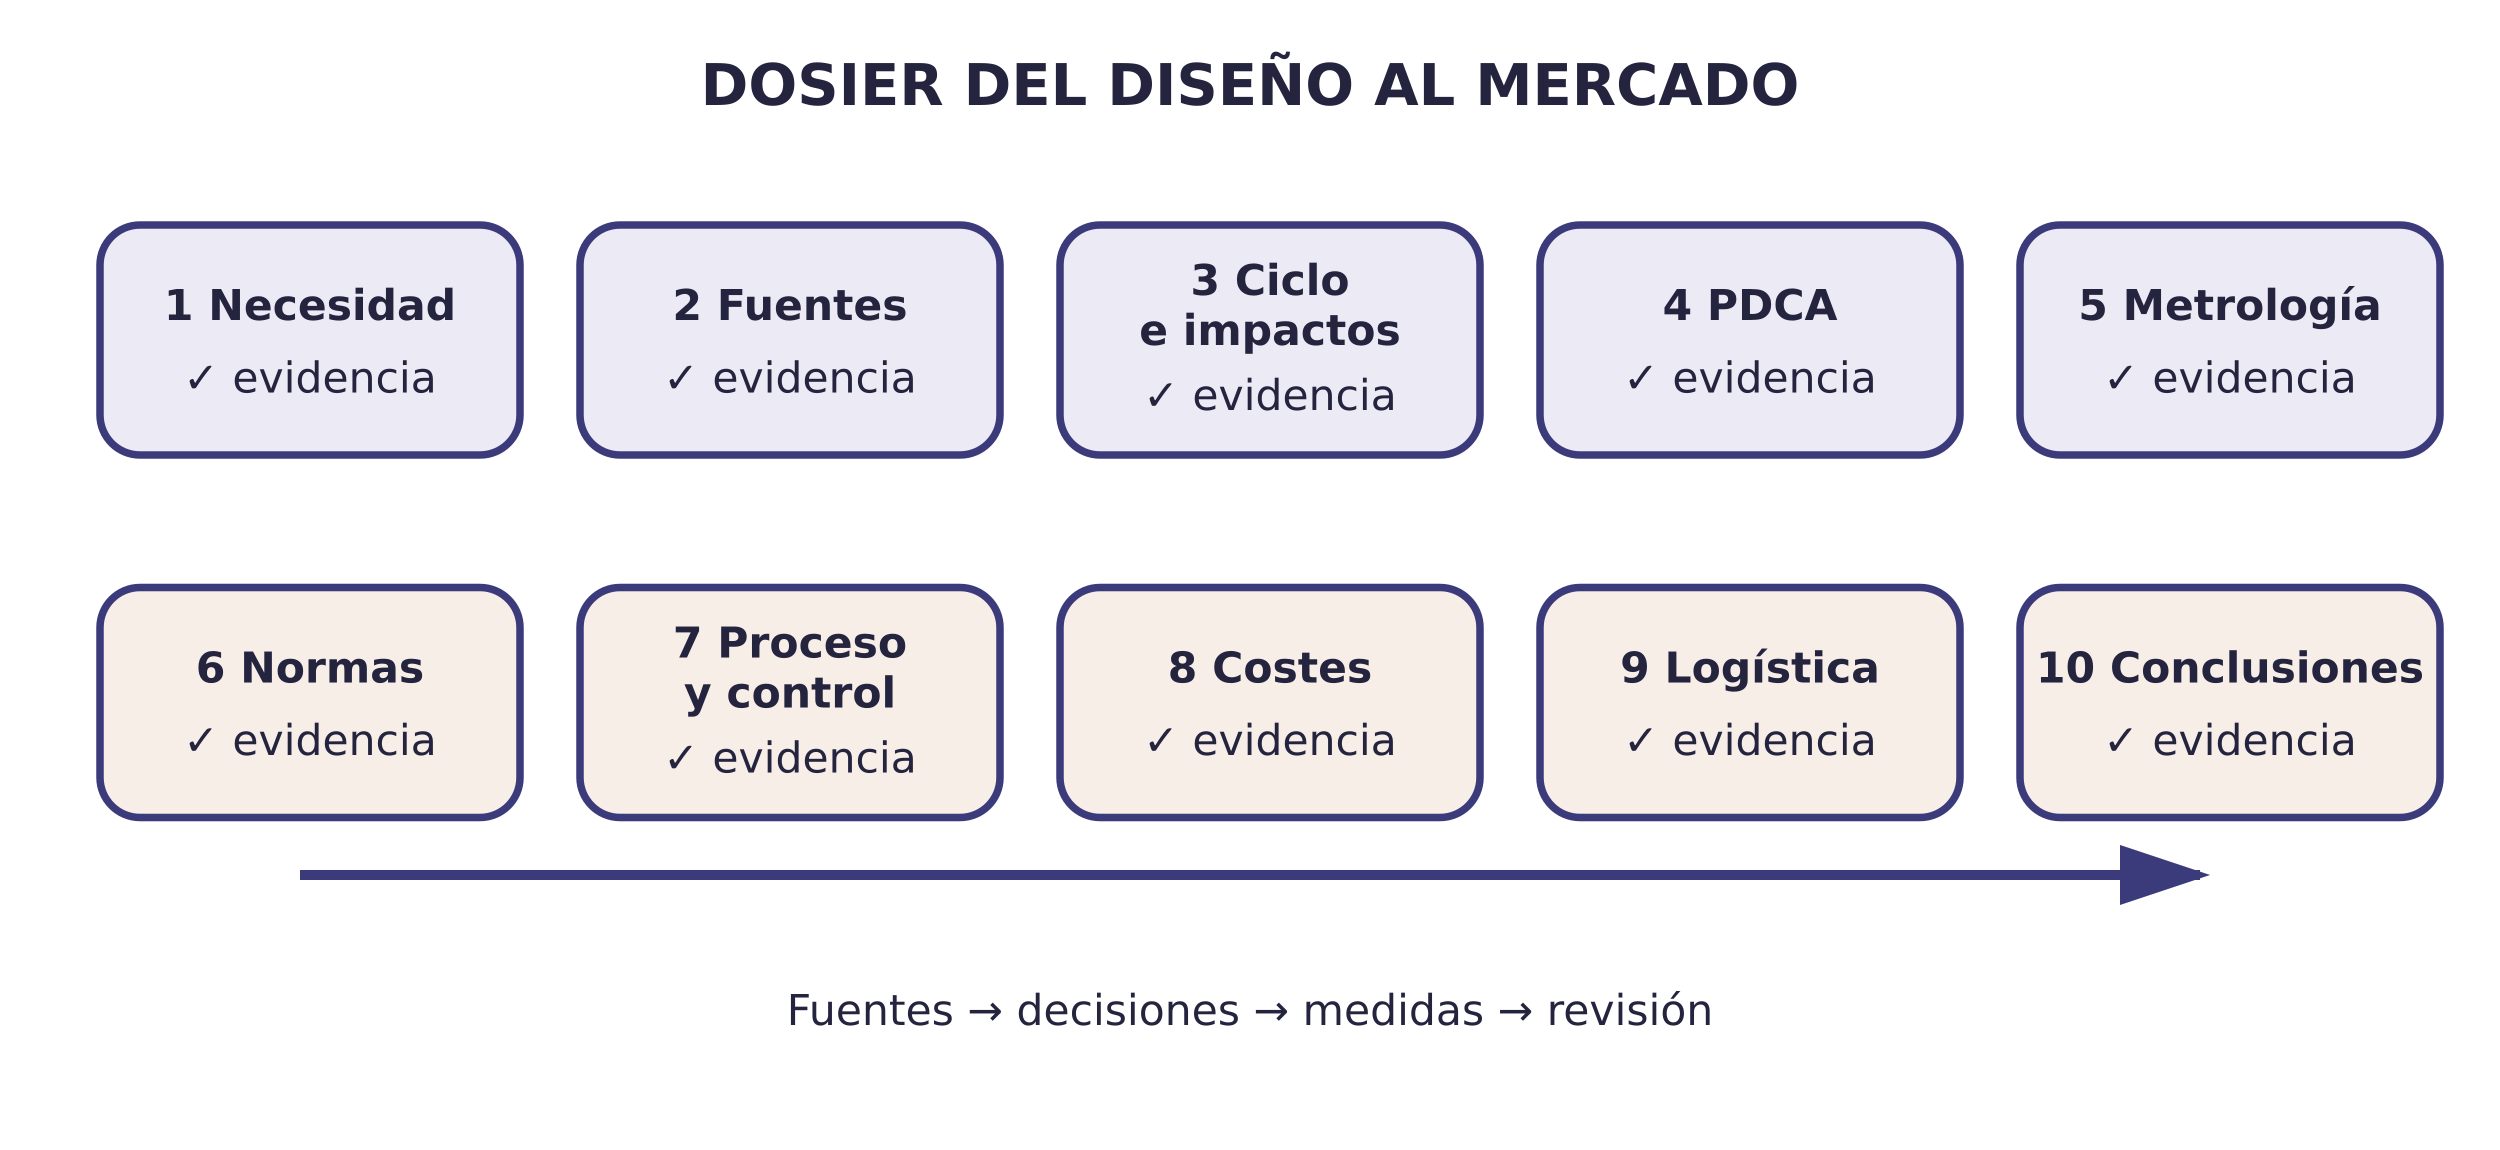
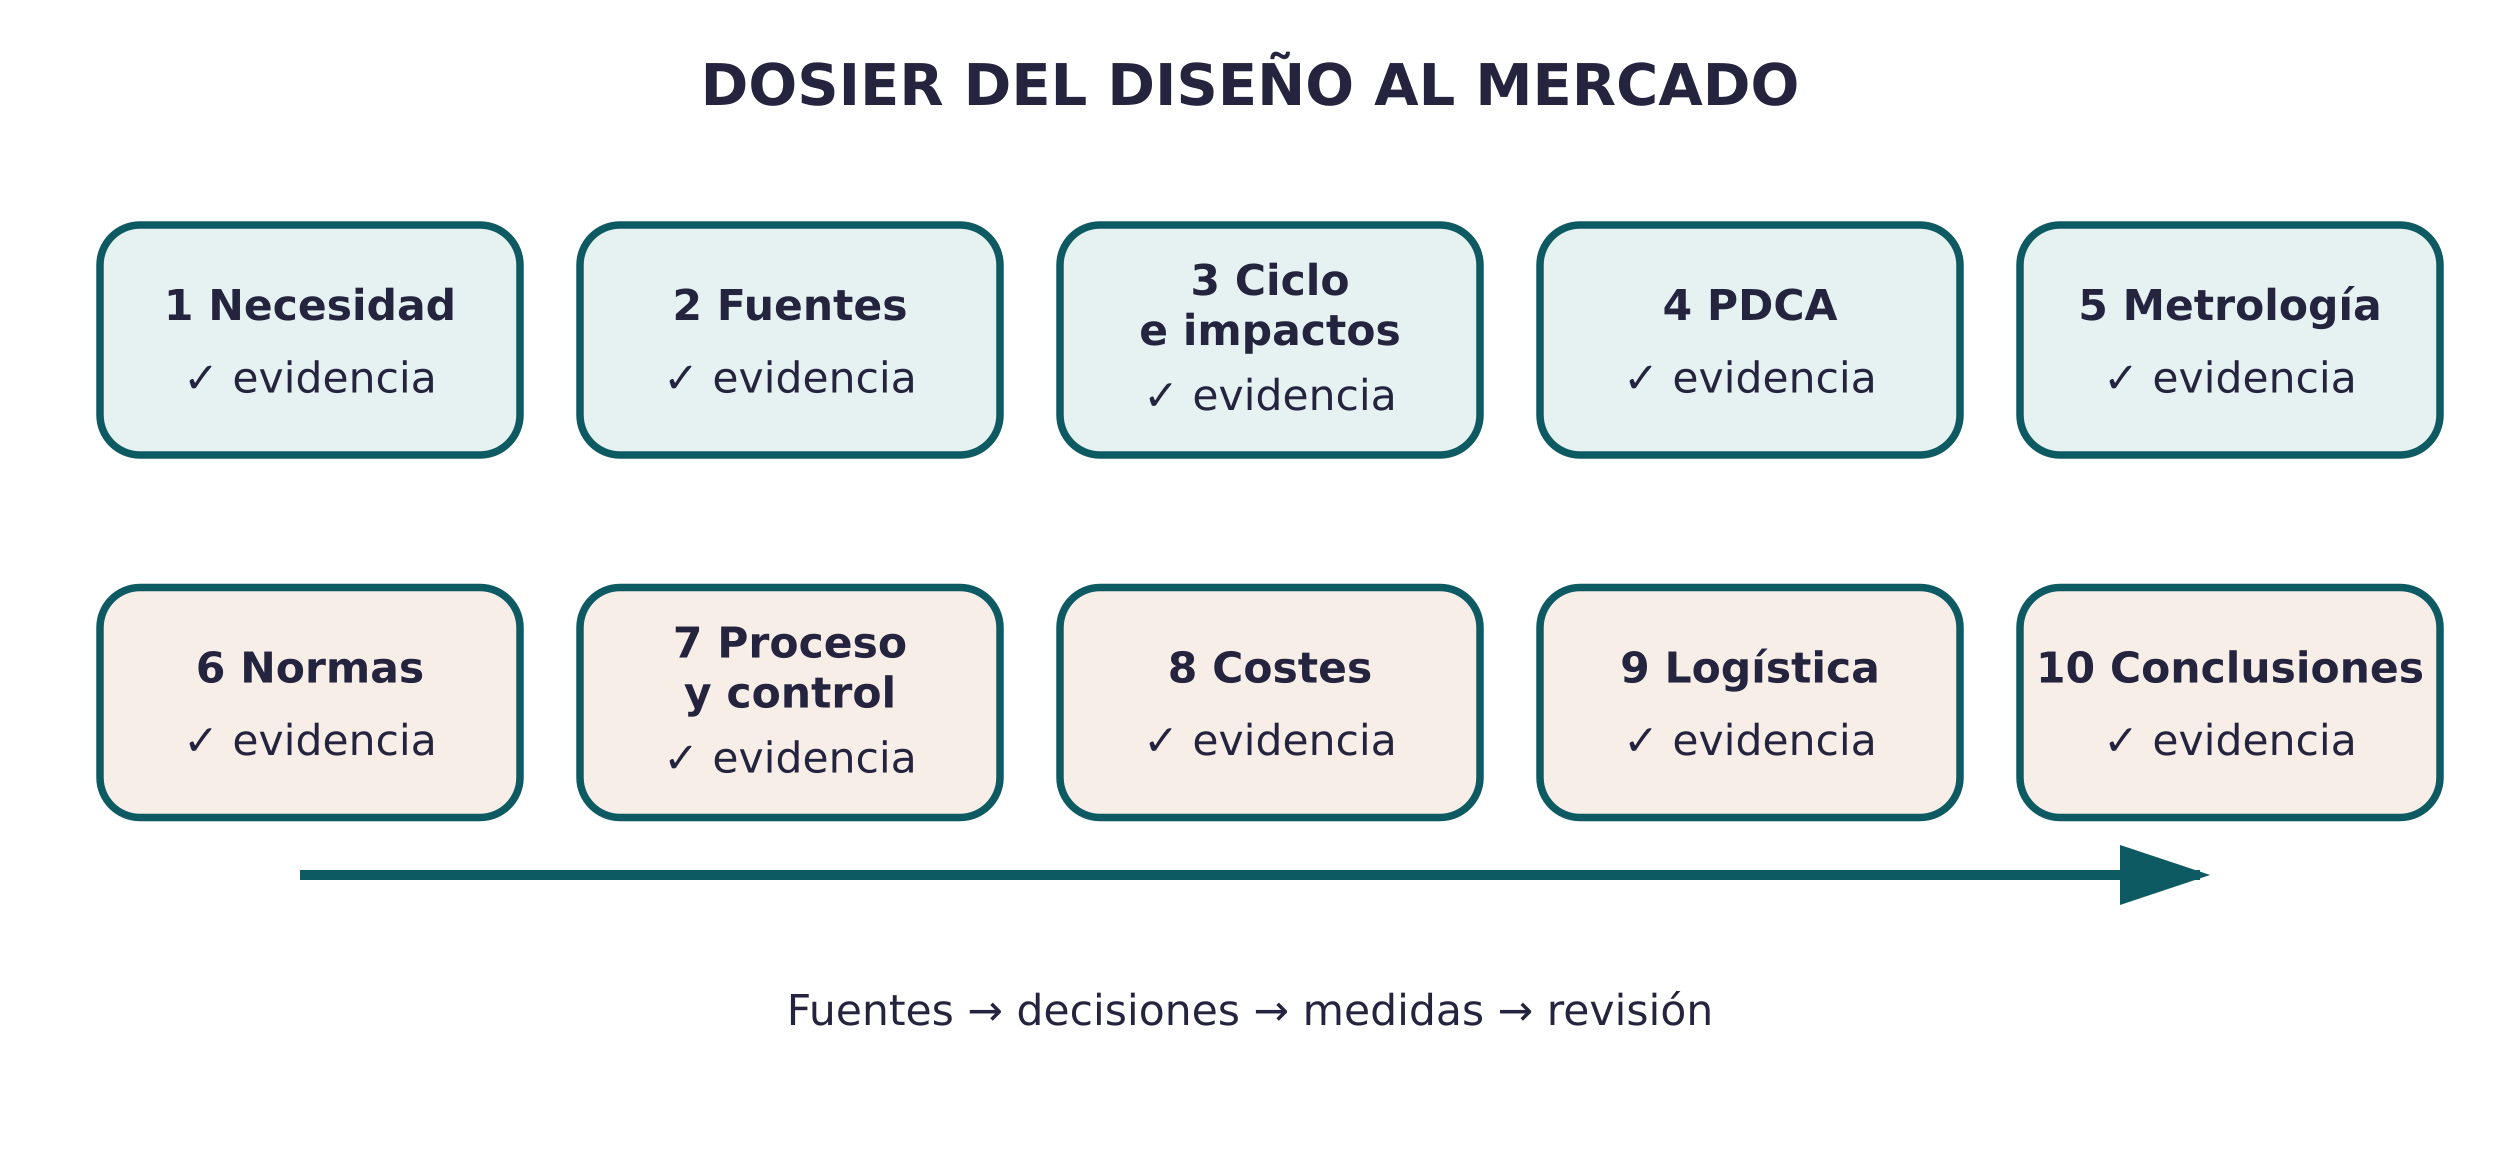
<svg xmlns="http://www.w3.org/2000/svg" viewBox="0 0 1000 460" role="img">
-   <style>text{font-family:Verdana,'DejaVu Sans',Arial,sans-serif;fill:#25243f} .t{font-size:23px;font-weight:700} .s{font-size:17px} .box{fill:#f7f6fb;stroke:#3b3a7a;stroke-width:3} .arr{stroke:#3b3a7a;stroke-width:4;fill:none;marker-end:url(#a)} .return{stroke:#8a4b2a;stroke-width:4;fill:none;stroke-dasharray:9 7;marker-end:url(#b)}</style>
+   <style>text{font-family:Verdana,'DejaVu Sans',Arial,sans-serif;fill:#25243f} .t{font-size:23px;font-weight:700} .s{font-size:17px} .box{fill:#f7f6fb;stroke:#0e5a63;stroke-width:3} .arr{stroke:#0e5a63;stroke-width:4;fill:none;marker-end:url(#a)} .return{stroke:#8a4b2a;stroke-width:4;fill:none;stroke-dasharray:9 7;marker-end:url(#b)}</style>
  <defs>
    <marker id="a" markerWidth="10" markerHeight="10" refX="8" refY="3" orient="auto">
-       <path d="M0,0 L0,6 L9,3 z" fill="#3b3a7a" />
+       <path d="M0,0 L0,6 L9,3 z" fill="#0e5a63" />
    </marker>
    <marker id="b" markerWidth="10" markerHeight="10" refX="8" refY="3" orient="auto">
      <path d="M0,0 L0,6 L9,3 z" fill="#8a4b2a" />
    </marker>
  </defs>
  <text class="t" x="500" y="42" text-anchor="middle">DOSIER DEL DISEÑO AL MERCADO</text>
-   <rect x="40" y="90" rx="16" width="168" height="92" fill="#ecebf5" stroke="#3b3a7a" stroke-width="3" />
+   <rect x="40" y="90" rx="16" width="168" height="92" fill="#e6f1f2" stroke="#0e5a63" stroke-width="3" />
  <text class="s" x="124" y="128" text-anchor="middle" font-weight="700">1 Necesidad</text>
  <text class="s" x="124" y="157" text-anchor="middle">✓ evidencia</text>
-   <rect x="232" y="90" rx="16" width="168" height="92" fill="#ecebf5" stroke="#3b3a7a" stroke-width="3" />
+   <rect x="232" y="90" rx="16" width="168" height="92" fill="#e6f1f2" stroke="#0e5a63" stroke-width="3" />
  <text class="s" x="316" y="128" text-anchor="middle" font-weight="700">2 Fuentes</text>
  <text class="s" x="316" y="157" text-anchor="middle">✓ evidencia</text>
-   <rect x="424" y="90" rx="16" width="168" height="92" fill="#ecebf5" stroke="#3b3a7a" stroke-width="3" />
+   <rect x="424" y="90" rx="16" width="168" height="92" fill="#e6f1f2" stroke="#0e5a63" stroke-width="3" />
  <text class="s" x="508" y="118" text-anchor="middle" font-weight="700">3 Ciclo</text>
  <text class="s" x="508" y="138" text-anchor="middle" font-weight="700">e impactos</text>
  <text class="s" x="508" y="164" text-anchor="middle">✓ evidencia</text>
-   <rect x="616" y="90" rx="16" width="168" height="92" fill="#ecebf5" stroke="#3b3a7a" stroke-width="3" />
+   <rect x="616" y="90" rx="16" width="168" height="92" fill="#e6f1f2" stroke="#0e5a63" stroke-width="3" />
  <text class="s" x="700" y="128" text-anchor="middle" font-weight="700">4 PDCA</text>
  <text class="s" x="700" y="157" text-anchor="middle">✓ evidencia</text>
-   <rect x="808" y="90" rx="16" width="168" height="92" fill="#ecebf5" stroke="#3b3a7a" stroke-width="3" />
+   <rect x="808" y="90" rx="16" width="168" height="92" fill="#e6f1f2" stroke="#0e5a63" stroke-width="3" />
  <text class="s" x="892" y="128" text-anchor="middle" font-weight="700">5 Metrología</text>
  <text class="s" x="892" y="157" text-anchor="middle">✓ evidencia</text>
-   <rect x="40" y="235" rx="16" width="168" height="92" fill="#f8eee8" stroke="#3b3a7a" stroke-width="3" />
+   <rect x="40" y="235" rx="16" width="168" height="92" fill="#f8eee8" stroke="#0e5a63" stroke-width="3" />
  <text class="s" x="124" y="273" text-anchor="middle" font-weight="700">6 Normas</text>
  <text class="s" x="124" y="302" text-anchor="middle">✓ evidencia</text>
-   <rect x="232" y="235" rx="16" width="168" height="92" fill="#f8eee8" stroke="#3b3a7a" stroke-width="3" />
+   <rect x="232" y="235" rx="16" width="168" height="92" fill="#f8eee8" stroke="#0e5a63" stroke-width="3" />
  <text class="s" x="316" y="263" text-anchor="middle" font-weight="700">7 Proceso</text>
  <text class="s" x="316" y="283" text-anchor="middle" font-weight="700">y control</text>
  <text class="s" x="316" y="309" text-anchor="middle">✓ evidencia</text>
-   <rect x="424" y="235" rx="16" width="168" height="92" fill="#f8eee8" stroke="#3b3a7a" stroke-width="3" />
+   <rect x="424" y="235" rx="16" width="168" height="92" fill="#f8eee8" stroke="#0e5a63" stroke-width="3" />
  <text class="s" x="508" y="273" text-anchor="middle" font-weight="700">8 Costes</text>
  <text class="s" x="508" y="302" text-anchor="middle">✓ evidencia</text>
-   <rect x="616" y="235" rx="16" width="168" height="92" fill="#f8eee8" stroke="#3b3a7a" stroke-width="3" />
+   <rect x="616" y="235" rx="16" width="168" height="92" fill="#f8eee8" stroke="#0e5a63" stroke-width="3" />
  <text class="s" x="700" y="273" text-anchor="middle" font-weight="700">9 Logística</text>
  <text class="s" x="700" y="302" text-anchor="middle">✓ evidencia</text>
-   <rect x="808" y="235" rx="16" width="168" height="92" fill="#f8eee8" stroke="#3b3a7a" stroke-width="3" />
+   <rect x="808" y="235" rx="16" width="168" height="92" fill="#f8eee8" stroke="#0e5a63" stroke-width="3" />
  <text class="s" x="892" y="273" text-anchor="middle" font-weight="700">10 Conclusiones</text>
  <text class="s" x="892" y="302" text-anchor="middle">✓ evidencia</text>
  <path class="arr" d="M120 350 H880" />
  <text class="s" x="500" y="410" text-anchor="middle">Fuentes → decisiones → medidas → revisión</text>
</svg>
